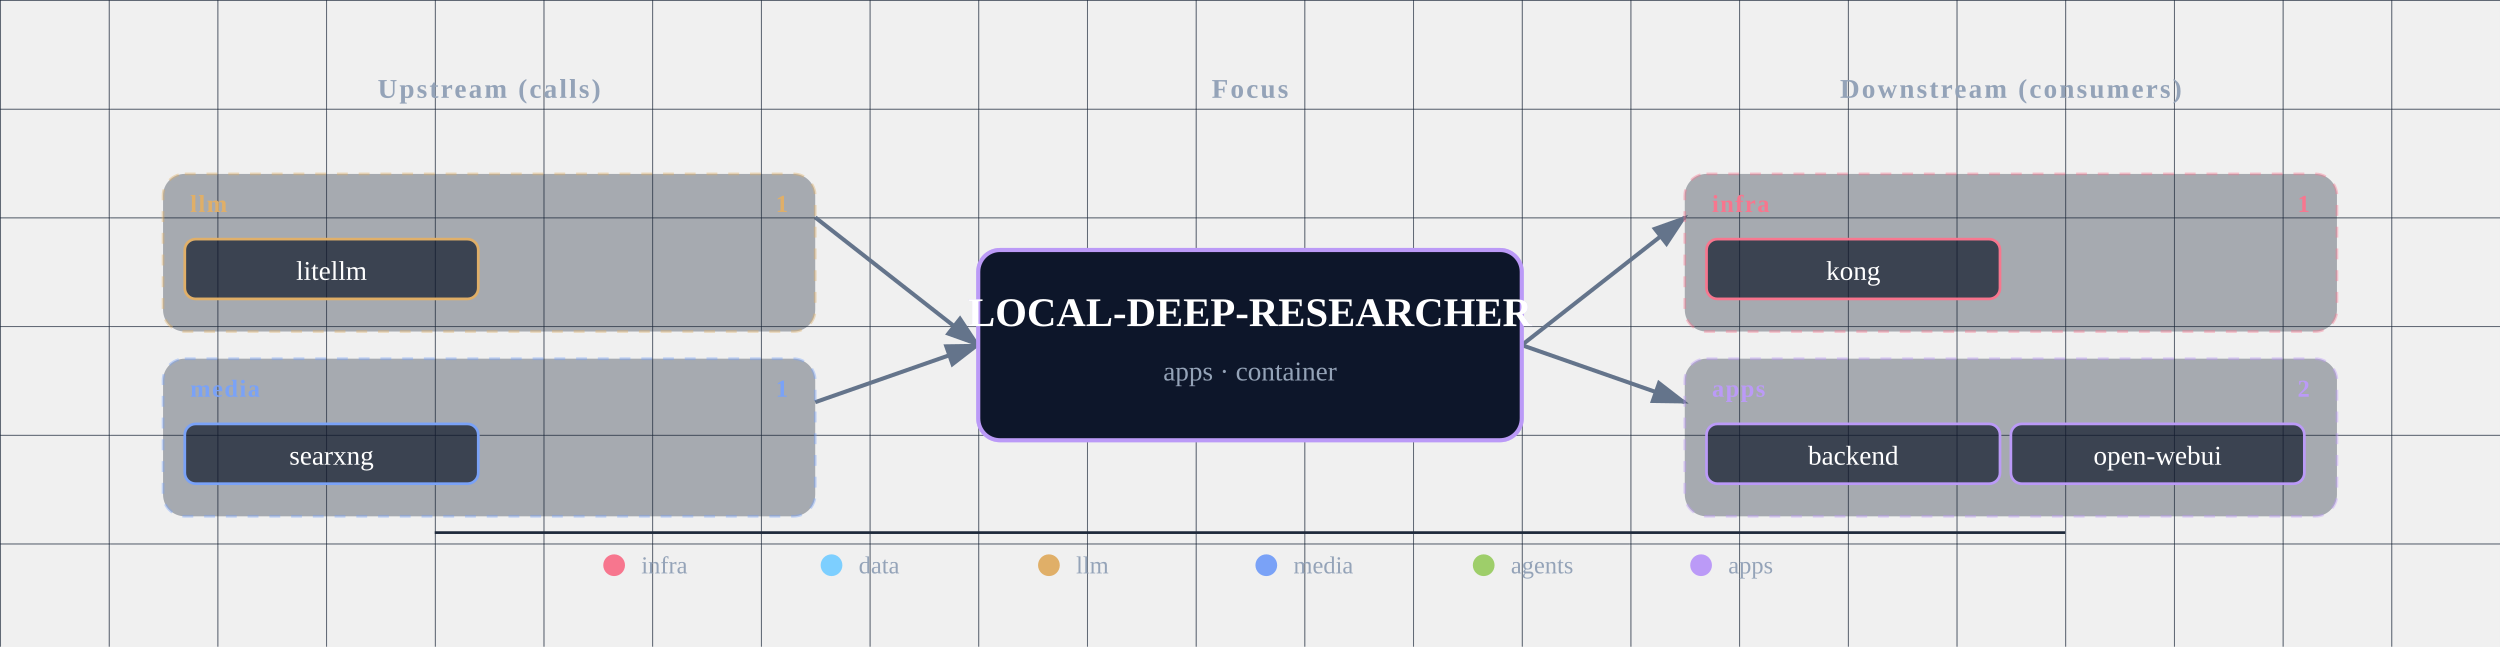
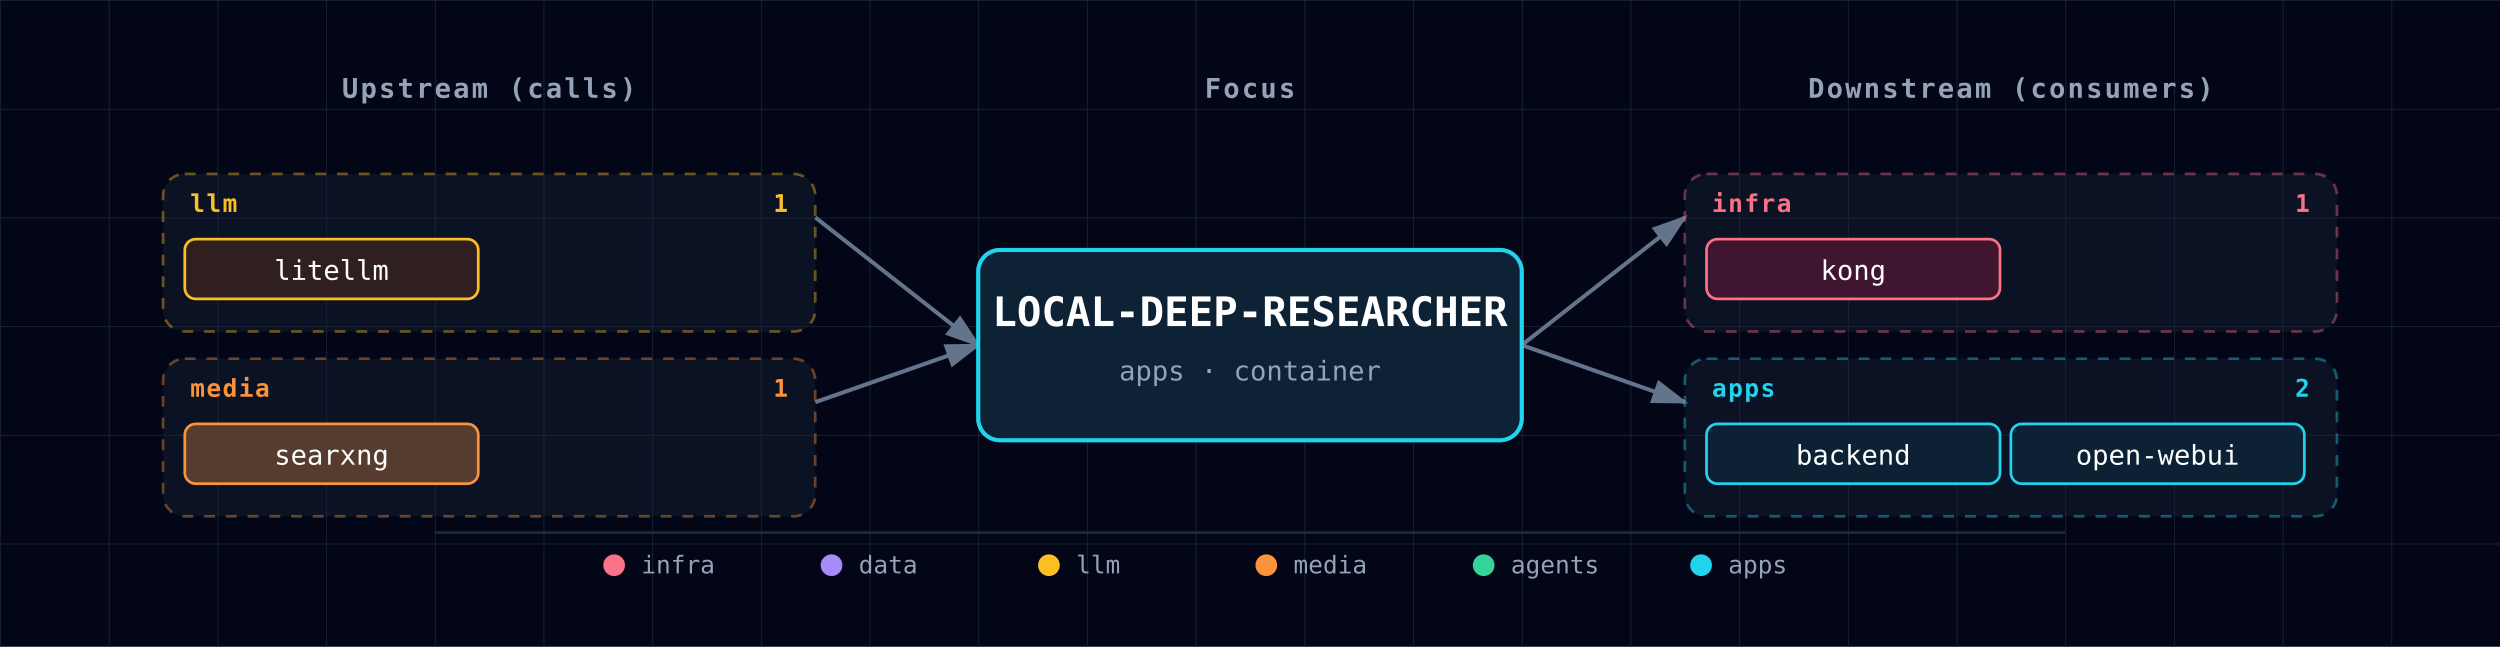
- <svg xmlns="http://www.w3.org/2000/svg" viewBox="0 0 920 238">
+ <svg xmlns="http://www.w3.org/2000/svg" viewBox="0 0 920 238" font-family="'JetBrains Mono', 'Fira Code', Menlo, Consolas, monospace">
  <defs>
    <pattern id="grid" width="40" height="40" patternUnits="userSpaceOnUse">
      <path d="M 40 0 L 0 0 0 40" fill="none" stroke="#1e293b" stroke-width="0.5" />
    </pattern>
    <marker id="arrowhead" markerWidth="9" markerHeight="6" refX="8" refY="3" orient="auto">
      <polygon points="0 0, 9 3, 0 6" fill="#64748b" />
    </marker>
    <filter id="focus-glow" x="-50%" y="-50%" width="200%" height="200%">
      <feGaussianBlur in="SourceAlpha" stdDeviation="6" />
-       <feFlood flood-color="#bb9af7" flood-opacity="0.6" />
+       <feFlood flood-color="#22d3ee" flood-opacity="0.6" />
      <feComposite in2="SourceAlpha" operator="in" />
      <feMerge>
        <feMergeNode />
        <feMergeNode in="SourceGraphic" />
      </feMerge>
    </filter>
  </defs>
+   <rect width="920" height="238" fill="#020617" />
  <rect width="920" height="238" fill="url(#grid)" />
  <text x="180" y="36" fill="#94a3b8" font-size="10" font-weight="600" text-anchor="middle" letter-spacing="0.08em">Upstream (calls)</text>
  <text x="460" y="36" fill="#94a3b8" font-size="10" font-weight="600" text-anchor="middle" letter-spacing="0.08em">Focus</text>
  <text x="740" y="36" fill="#94a3b8" font-size="10" font-weight="600" text-anchor="middle" letter-spacing="0.08em">Downstream (consumers)</text>
  <line x1="300" y1="80" x2="360" y2="127" stroke="#64748b" stroke-width="1.5" marker-end="url(#arrowhead)" />
  <line x1="300" y1="148" x2="360" y2="127" stroke="#64748b" stroke-width="1.5" marker-end="url(#arrowhead)" />
  <line x1="560" y1="127" x2="620" y2="80" stroke="#64748b" stroke-width="1.5" marker-end="url(#arrowhead)" />
  <line x1="560" y1="127" x2="620" y2="148" stroke="#64748b" stroke-width="1.5" marker-end="url(#arrowhead)" />
  <g>
    <g class="cluster">
-       <rect x="60" y="64" width="240" height="58" rx="8" fill="rgba(30,41,59,0.35)" stroke="#e0af68" stroke-width="1" stroke-dasharray="4,4" stroke-opacity="0.4" />
-       <text x="70" y="78" fill="#e0af68" font-size="9" font-weight="700" text-anchor="start" style="letter-spacing:0.06em;text-transform:uppercase;">llm</text>
-       <text x="290" y="78" fill="#e0af68" font-size="9" font-weight="600" text-anchor="end">1</text>
+       <rect x="60" y="64" width="240" height="58" rx="8" fill="rgba(30,41,59,0.35)" stroke="#fbbf24" stroke-width="1" stroke-dasharray="4,4" stroke-opacity="0.4" />
+       <text x="70" y="78" fill="#fbbf24" font-size="9" font-weight="700" text-anchor="start" style="letter-spacing:0.06em;text-transform:uppercase;">llm</text>
+       <text x="290" y="78" fill="#fbbf24" font-size="9" font-weight="600" text-anchor="end">1</text>
    </g>
    <g>
-       <rect x="68" y="88" width="108" height="22" rx="4" fill="rgba(15,23,42,0.7)" stroke="#e0af68" stroke-width="1" />
+       <rect x="68" y="88" width="108" height="22" rx="4" fill="#0f172a" />
+       <rect x="68" y="88" width="108" height="22" rx="4" fill="rgba(120, 53, 15, 0.3)" stroke="#fbbf24" stroke-width="1" />
      <text x="122" y="103" fill="white" font-size="10" text-anchor="middle">litellm</text>
    </g>
    <g class="cluster">
-       <rect x="60" y="132" width="240" height="58" rx="8" fill="rgba(30,41,59,0.35)" stroke="#7aa2f7" stroke-width="1" stroke-dasharray="4,4" stroke-opacity="0.4" />
-       <text x="70" y="146" fill="#7aa2f7" font-size="9" font-weight="700" text-anchor="start" style="letter-spacing:0.06em;text-transform:uppercase;">media</text>
-       <text x="290" y="146" fill="#7aa2f7" font-size="9" font-weight="600" text-anchor="end">1</text>
+       <rect x="60" y="132" width="240" height="58" rx="8" fill="rgba(30,41,59,0.35)" stroke="#fb923c" stroke-width="1" stroke-dasharray="4,4" stroke-opacity="0.4" />
+       <text x="70" y="146" fill="#fb923c" font-size="9" font-weight="700" text-anchor="start" style="letter-spacing:0.06em;text-transform:uppercase;">media</text>
+       <text x="290" y="146" fill="#fb923c" font-size="9" font-weight="600" text-anchor="end">1</text>
    </g>
    <g>
-       <rect x="68" y="156" width="108" height="22" rx="4" fill="rgba(15,23,42,0.7)" stroke="#7aa2f7" stroke-width="1" />
+       <rect x="68" y="156" width="108" height="22" rx="4" fill="#0f172a" />
+       <rect x="68" y="156" width="108" height="22" rx="4" fill="rgba(251, 146, 60, 0.3)" stroke="#fb923c" stroke-width="1" />
      <text x="122" y="171" fill="white" font-size="10" text-anchor="middle">searxng</text>
    </g>
  </g>
  <g>
    <g class="cluster">
-       <rect x="620" y="64" width="240" height="58" rx="8" fill="rgba(30,41,59,0.35)" stroke="#f7768e" stroke-width="1" stroke-dasharray="4,4" stroke-opacity="0.4" />
-       <text x="630" y="78" fill="#f7768e" font-size="9" font-weight="700" text-anchor="start" style="letter-spacing:0.06em;text-transform:uppercase;">infra</text>
-       <text x="850" y="78" fill="#f7768e" font-size="9" font-weight="600" text-anchor="end">1</text>
+       <rect x="620" y="64" width="240" height="58" rx="8" fill="rgba(30,41,59,0.35)" stroke="#fb7185" stroke-width="1" stroke-dasharray="4,4" stroke-opacity="0.4" />
+       <text x="630" y="78" fill="#fb7185" font-size="9" font-weight="700" text-anchor="start" style="letter-spacing:0.06em;text-transform:uppercase;">infra</text>
+       <text x="850" y="78" fill="#fb7185" font-size="9" font-weight="600" text-anchor="end">1</text>
    </g>
    <g>
-       <rect x="628" y="88" width="108" height="22" rx="4" fill="rgba(15,23,42,0.7)" stroke="#f7768e" stroke-width="1" />
+       <rect x="628" y="88" width="108" height="22" rx="4" fill="#0f172a" />
+       <rect x="628" y="88" width="108" height="22" rx="4" fill="rgba(136, 19, 55, 0.4)" stroke="#fb7185" stroke-width="1" />
      <text x="682" y="103" fill="white" font-size="10" text-anchor="middle">kong</text>
    </g>
    <g class="cluster">
-       <rect x="620" y="132" width="240" height="58" rx="8" fill="rgba(30,41,59,0.35)" stroke="#bb9af7" stroke-width="1" stroke-dasharray="4,4" stroke-opacity="0.4" />
-       <text x="630" y="146" fill="#bb9af7" font-size="9" font-weight="700" text-anchor="start" style="letter-spacing:0.06em;text-transform:uppercase;">apps</text>
-       <text x="850" y="146" fill="#bb9af7" font-size="9" font-weight="600" text-anchor="end">2</text>
+       <rect x="620" y="132" width="240" height="58" rx="8" fill="rgba(30,41,59,0.35)" stroke="#22d3ee" stroke-width="1" stroke-dasharray="4,4" stroke-opacity="0.4" />
+       <text x="630" y="146" fill="#22d3ee" font-size="9" font-weight="700" text-anchor="start" style="letter-spacing:0.06em;text-transform:uppercase;">apps</text>
+       <text x="850" y="146" fill="#22d3ee" font-size="9" font-weight="600" text-anchor="end">2</text>
    </g>
    <g>
-       <rect x="628" y="156" width="108" height="22" rx="4" fill="rgba(15,23,42,0.7)" stroke="#bb9af7" stroke-width="1" />
+       <rect x="628" y="156" width="108" height="22" rx="4" fill="#0f172a" />
+       <rect x="628" y="156" width="108" height="22" rx="4" fill="rgba(8, 51, 68, 0.4)" stroke="#22d3ee" stroke-width="1" />
      <text x="682" y="171" fill="white" font-size="10" text-anchor="middle">backend</text>
    </g>
    <g>
-       <rect x="740" y="156" width="108" height="22" rx="4" fill="rgba(15,23,42,0.7)" stroke="#bb9af7" stroke-width="1" />
+       <rect x="740" y="156" width="108" height="22" rx="4" fill="#0f172a" />
+       <rect x="740" y="156" width="108" height="22" rx="4" fill="rgba(8, 51, 68, 0.4)" stroke="#22d3ee" stroke-width="1" />
      <text x="794" y="171" fill="white" font-size="10" text-anchor="middle">open-webui</text>
    </g>
  </g>
  <g class="focus" filter="url(#focus-glow)">
-     <rect x="360" y="92" width="200" height="70" rx="8" fill="#0f172a" stroke="#bb9af7" stroke-width="1.5" />
+     <rect x="360" y="92" width="200" height="70" rx="8" fill="#0f172a" />
+     <rect x="360" y="92" width="200" height="70" rx="8" fill="rgba(8, 51, 68, 0.4)" stroke="#22d3ee" stroke-width="1.5" />
    <text x="460" y="120" fill="white" font-size="15" font-weight="700" text-anchor="middle">LOCAL-DEEP-RESEARCHER</text>
    <text x="460" y="140" fill="#94a3b8" font-size="10" text-anchor="middle">apps · container</text>
  </g>
  <g class="legend">
    <line x1="160" y1="196" x2="760" y2="196" stroke="#1e293b" stroke-width="1" />
-     <circle cx="226" cy="208" r="4" fill="#f7768e" />
+     <circle cx="226" cy="208" r="4" fill="#fb7185" />
    <text x="236" y="211" fill="#94a3b8" font-size="9" font-weight="400" text-anchor="start">infra</text>
-     <circle cx="306" cy="208" r="4" fill="#7dcfff" />
+     <circle cx="306" cy="208" r="4" fill="#a78bfa" />
    <text x="316" y="211" fill="#94a3b8" font-size="9" font-weight="400" text-anchor="start">data</text>
-     <circle cx="386" cy="208" r="4" fill="#e0af68" />
+     <circle cx="386" cy="208" r="4" fill="#fbbf24" />
    <text x="396" y="211" fill="#94a3b8" font-size="9" font-weight="400" text-anchor="start">llm</text>
-     <circle cx="466" cy="208" r="4" fill="#7aa2f7" />
+     <circle cx="466" cy="208" r="4" fill="#fb923c" />
    <text x="476" y="211" fill="#94a3b8" font-size="9" font-weight="400" text-anchor="start">media</text>
-     <circle cx="546" cy="208" r="4" fill="#9ece6a" />
+     <circle cx="546" cy="208" r="4" fill="#34d399" />
    <text x="556" y="211" fill="#94a3b8" font-size="9" font-weight="400" text-anchor="start">agents</text>
-     <circle cx="626" cy="208" r="4" fill="#bb9af7" />
+     <circle cx="626" cy="208" r="4" fill="#22d3ee" />
    <text x="636" y="211" fill="#94a3b8" font-size="9" font-weight="400" text-anchor="start">apps</text>
  </g>
</svg>
